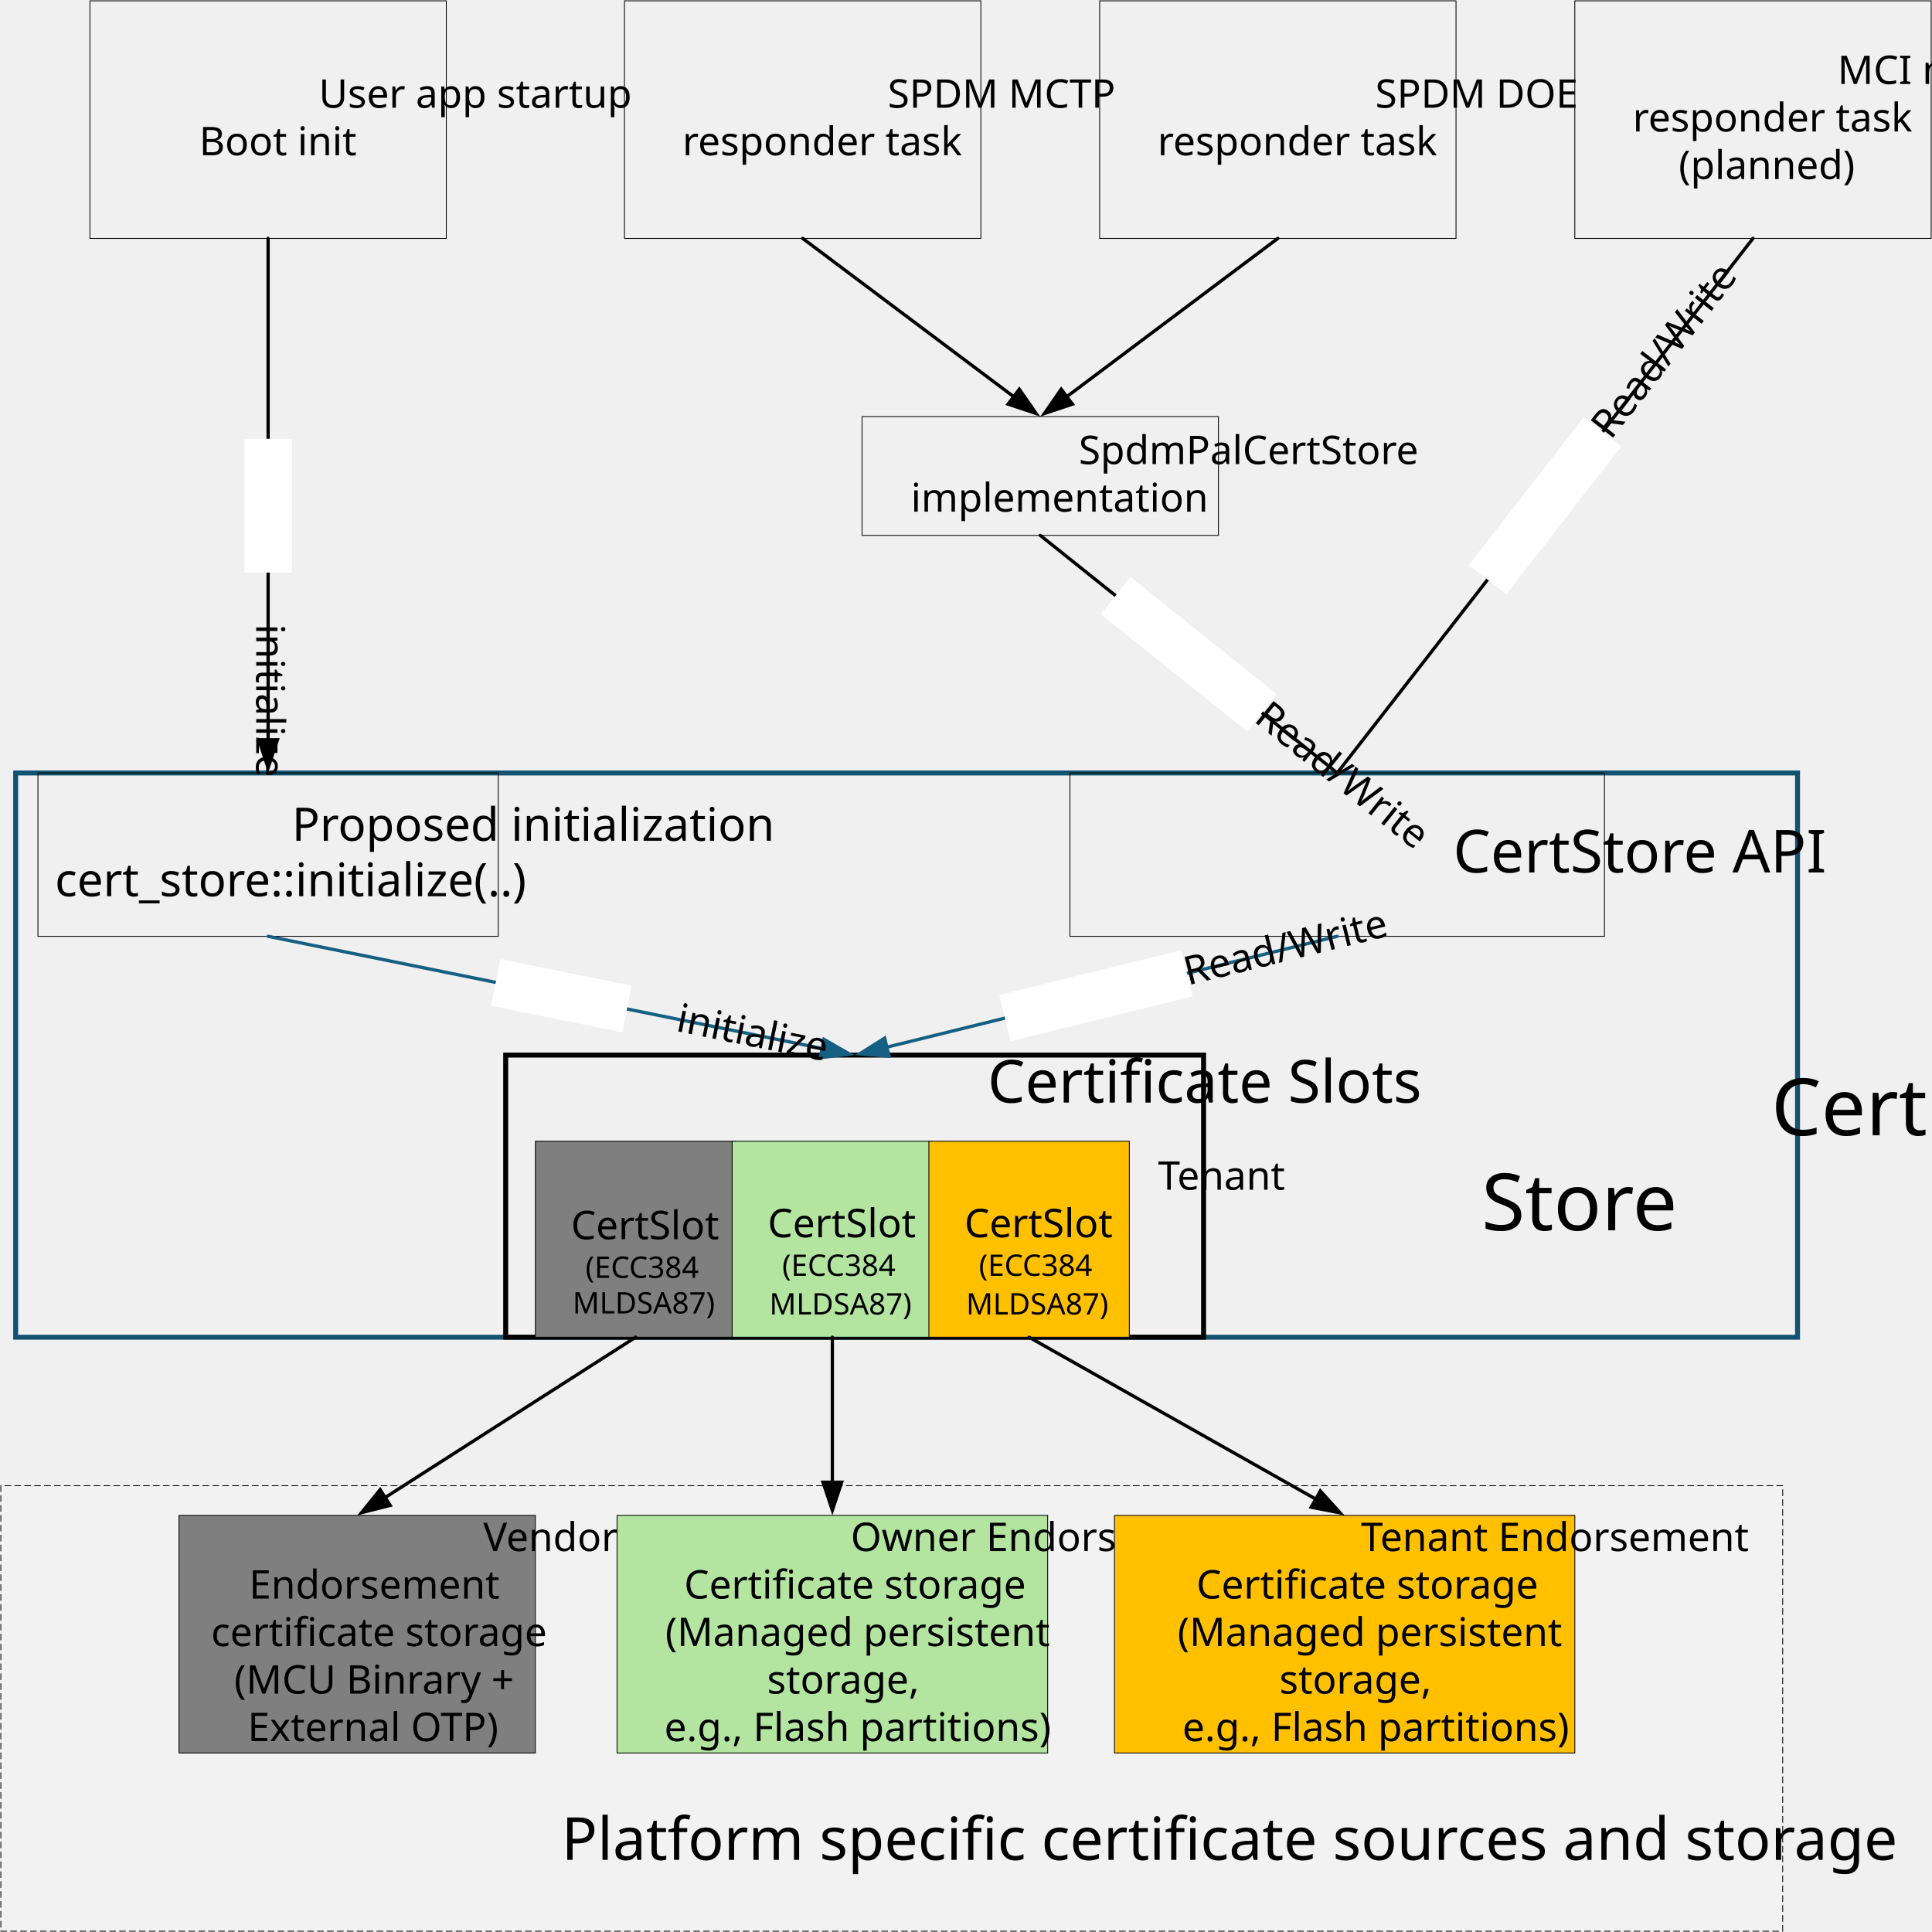
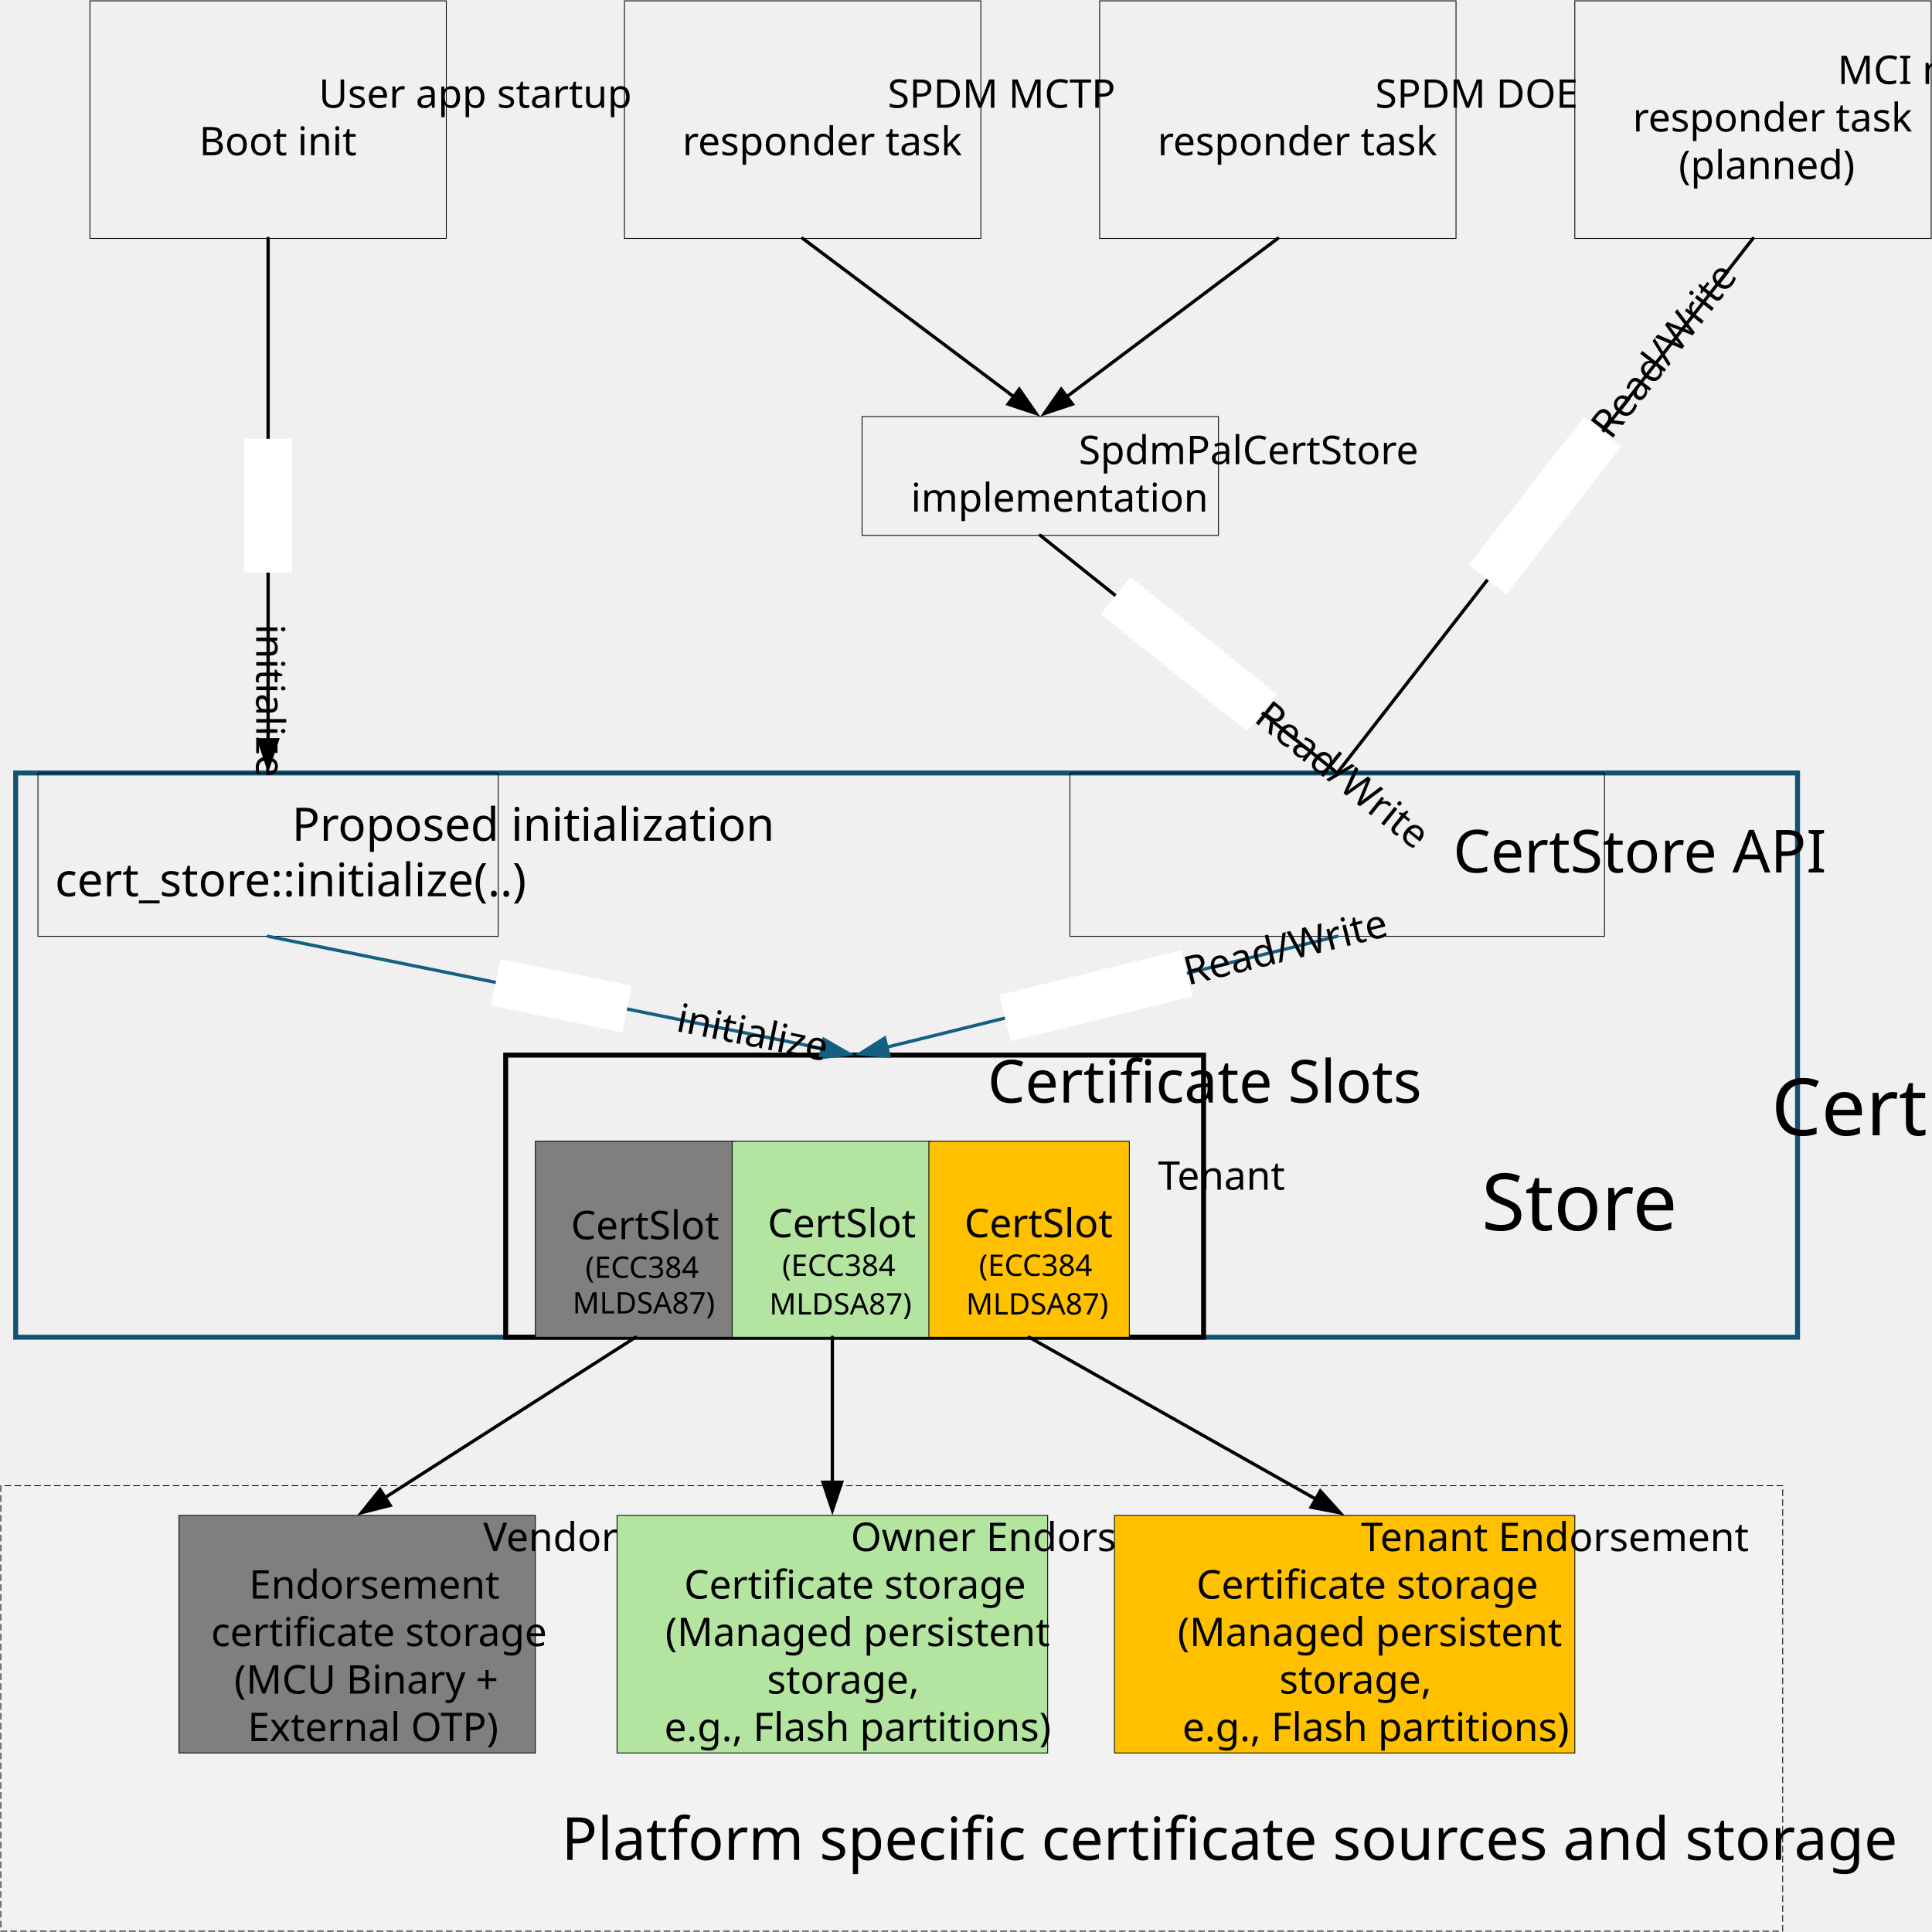
<svg xmlns="http://www.w3.org/2000/svg" xmlns:ns1="http://schemas.microsoft.com/visio/2003/SVGExtensions/" xmlns:xlink="http://www.w3.org/1999/xlink" width="8.132in" height="8.132in" viewBox="0 0 585.5 585.5" xml:space="preserve" color-interpolation-filters="sRGB" class="st23">
  <ns1:documentProperties ns1:langID="1033" ns1:viewMarkup="false" />
  <style type="text/css">
	
		.st1 {fill:#f2f2f2;stroke:#000000;stroke-dasharray:1.75,1.25;stroke-width:0.25}
		.st2 {fill:none;stroke:#000000;stroke-width:0.25}
		.st3 {fill:#000000;font-family:Calibri;font-size:1em}
		.st4 {font-size:1em}
		.st5 {fill:none;stroke:#115371;stroke-width:1.5}
		.st6 {fill:none;stroke:#000000;stroke-width:1.5}
		.st7 {marker-end:url(#mrkr13-32);stroke:#000000;stroke-linecap:round;stroke-linejoin:round;stroke-width:1}
		.st8 {fill:#000000;fill-opacity:1;stroke:#000000;stroke-opacity:1;stroke-width:0.284}
		.st9 {stroke:#000000;stroke-linecap:round;stroke-linejoin:round;stroke-width:1}
		.st10 {fill:#ffffff;stroke:none;stroke-linecap:butt;stroke-width:7.2}
		.st11 {fill:#ffffff;stroke:none;stroke-linecap:butt}
		.st12 {fill:#000000;font-family:Calibri;font-size:1.167em}
		.st13 {fill:#000000;font-family:Calibri;font-size:1.5em}
		.st14 {fill:#7f7f7f;stroke:#000000;stroke-width:0.25}
		.st15 {font-size:0.75em}
		.st16 {fill:#b3e5a1;stroke:#000000;stroke-width:0.25}
		.st17 {fill:#ffc000;stroke:#000000;stroke-width:0.25}
		.st18 {fill:none;stroke:none;stroke-width:0.25}
		.st19 {marker-end:url(#mrkr13-109);stroke:#156082;stroke-linecap:round;stroke-linejoin:round;stroke-width:1}
		.st20 {fill:#156082;fill-opacity:1;stroke:#156082;stroke-opacity:1;stroke-width:0.284}
		.st21 {marker-start:url(#mrkr13-117);stroke:#156082;stroke-linecap:round;stroke-linejoin:round;stroke-width:1}
		.st22 {fill:#000000;font-family:Calibri;font-size:2em}
		.st23 {fill:none;fill-rule:evenodd;font-size:12px;overflow:visible;stroke-linecap:square;stroke-miterlimit:3}
	
	</style>
  <defs id="Markers">
    <g id="lend13">
      <path d="M 3 1 L 0 0 L 3 -1 L 3 1 " style="stroke:none" />
    </g>
    <marker id="mrkr13-32" class="st8" ns1:arrowType="13" ns1:arrowSize="2" ns1:setback="10.56" refX="-10.56" orient="auto" markerUnits="strokeWidth" overflow="visible">
      <use xlink:href="#lend13" transform="scale(-3.52,-3.52) " />
    </marker>
    <marker id="mrkr13-109" class="st20" ns1:arrowType="13" ns1:arrowSize="2" ns1:setback="10.56" refX="-10.56" orient="auto" markerUnits="strokeWidth" overflow="visible">
      <use xlink:href="#lend13" transform="scale(-3.52,-3.52) " />
    </marker>
    <marker id="mrkr13-117" class="st20" ns1:arrowType="13" ns1:arrowSize="2" ns1:setback="10.2" refX="10.2" orient="auto" markerUnits="strokeWidth" overflow="visible">
      <use xlink:href="#lend13" transform="scale(3.52) " />
    </marker>
  </defs>
  <g ns1:mID="0" ns1:index="1" ns1:groupContext="foregroundPage">
    <ns1:pageProperties ns1:drawingScale="1" ns1:pageScale="1" ns1:drawingUnits="0" ns1:shadowOffsetX="9" ns1:shadowOffsetY="-9" />
    <g id="shape1001-1" ns1:mID="1001" ns1:groupContext="shape" transform="translate(0.25,-0.25)">
      <ns1:userDefs>
        <ns1:ud ns1:nameU="visVersion" ns1:val="VT0(15):26" />
      </ns1:userDefs>
      <path d="M0 585.5 L540 585.5 L540 450.5 L0 450.5 L0 585.5 Z" class="st1" />
    </g>
    <g id="shape18-3" ns1:mID="18" ns1:groupContext="shape" transform="translate(27.25,-513.25)">
      <ns1:userDefs>
        <ns1:ud ns1:nameU="visVersion" ns1:val="VT0(15):26" />
      </ns1:userDefs>
      <ns1:textBlock ns1:margins="rect(4,4,4,4)" />
      <ns1:textRect cx="54" cy="549.5" width="108" height="72" />
      <rect x="0" y="513.5" width="108" height="72" class="st2" />
      <text x="13.2" y="545.9" class="st3" ns1:langID="1033">
        <ns1:paragraph ns1:horizAlign="1" />
        <ns1:tabList />User app startup<ns1:newlineChar />
        <tspan x="33.13" dy="1.2em" class="st4">Boot init</tspan>
      </text>
    </g>
    <g id="shape19-7" ns1:mID="19" ns1:groupContext="shape" transform="translate(189.25,-513.25)">
      <ns1:userDefs>
        <ns1:ud ns1:nameU="visVersion" ns1:val="VT0(15):26" />
      </ns1:userDefs>
      <ns1:textBlock ns1:margins="rect(4,4,4,4)" />
      <ns1:textRect cx="54" cy="549.5" width="108" height="72" />
      <rect x="0" y="513.5" width="108" height="72" class="st2" />
      <text x="23.61" y="545.9" class="st3" ns1:langID="1033">
        <ns1:paragraph ns1:horizAlign="1" />
        <ns1:tabList />SPDM MCTP <tspan x="17.56" dy="1.2em" class="st4">responder task</tspan>
      </text>
    </g>
    <g id="shape20-11" ns1:mID="20" ns1:groupContext="shape" transform="translate(333.25,-513.25)">
      <ns1:userDefs>
        <ns1:ud ns1:nameU="visVersion" ns1:val="VT0(15):26" />
      </ns1:userDefs>
      <ns1:textBlock ns1:margins="rect(4,4,4,4)" />
      <ns1:textRect cx="54" cy="549.5" width="108" height="72" />
      <rect x="0" y="513.5" width="108" height="72" class="st2" />
      <text x="27.37" y="545.9" class="st3" ns1:langID="1033">
        <ns1:paragraph ns1:horizAlign="1" />
        <ns1:tabList />SPDM DOE <tspan x="17.56" dy="1.2em" class="st4">responder task</tspan>
      </text>
    </g>
    <g id="shape21-15" ns1:mID="21" ns1:groupContext="shape" transform="translate(477.25,-513.25)">
      <ns1:userDefs>
        <ns1:ud ns1:nameU="visVersion" ns1:val="VT0(15):26" />
      </ns1:userDefs>
      <ns1:textBlock ns1:margins="rect(4,4,4,4)" />
      <ns1:textRect cx="54" cy="549.5" width="108" height="72" />
      <rect x="0" y="513.5" width="108" height="72" class="st2" />
      <text x="23.47" y="538.7" class="st3" ns1:langID="1033">
        <ns1:paragraph ns1:horizAlign="1" />
        <ns1:tabList />MCI mailbox <tspan x="17.56" dy="1.2em" class="st4">responder task</tspan>
        <tspan x="31.48" dy="1.2em" class="st4">(planned)</tspan>
      </text>
    </g>
    <g id="shape22-19" ns1:mID="22" ns1:groupContext="shape" transform="translate(4.75,-180.25)">
      <ns1:userDefs>
        <ns1:ud ns1:nameU="visVersion" ns1:val="VT0(15):26" />
      </ns1:userDefs>
      <rect x="0" y="414.5" width="540" height="171" class="st5" />
    </g>
    <g id="shape63-21" ns1:mID="63" ns1:groupContext="shape" transform="translate(153.25,-180.25)">
      <ns1:userDefs>
        <ns1:ud ns1:nameU="visVersion" ns1:val="VT0(15):26" />
      </ns1:userDefs>
      <rect x="0" y="500" width="211.5" height="85.5" class="st6" />
    </g>
    <g id="shape23-23" ns1:mID="23" ns1:groupContext="shape" transform="translate(261.25,-423.25)">
      <ns1:userDefs>
        <ns1:ud ns1:nameU="visVersion" ns1:val="VT0(15):26" />
      </ns1:userDefs>
      <ns1:textBlock ns1:margins="rect(4,4,4,4)" />
      <ns1:textRect cx="54" cy="567.5" width="108" height="36" />
      <rect x="0" y="549.5" width="108" height="36" class="st2" />
      <text x="9.5" y="563.9" class="st3" ns1:langID="1033">
        <ns1:paragraph ns1:horizAlign="1" />
        <ns1:tabList />SpdmPalCertStore <tspan x="14.8" dy="1.2em" class="st4">implementation</tspan>
      </text>
    </g>
    <g id="shape25-27" ns1:mID="25" ns1:groupContext="shape" transform="translate(594.55,-396.15) rotate(36.8699)">
      <path d="M0 585.5 L79.44 585.5" class="st7" />
    </g>
    <g id="shape26-33" ns1:mID="26" ns1:groupContext="shape" transform="translate(738.55,540.65) rotate(143.13)">
      <path d="M0 585.5 L79.44 585.5" class="st7" />
    </g>
    <g id="shape27-38" ns1:mID="27" ns1:groupContext="shape" transform="translate(-56.9157,-125.212) rotate(-52.125)">
      <ns1:textBlock ns1:margins="rect(4,4,4,4)" />
      <ns1:textRect cx="102.616" cy="585.5" width="205.24" height="0" />
      <path d="M0 585.5 L205.23 585.5" class="st9" />
      <rect ns1:rectContext="textBkgnd" x="74.227" y="578.3" width="56.778" height="14.4" class="st10" />
      <text x="74.23" y="589.1" class="st3" ns1:langID="1033">
        <ns1:paragraph ns1:horizAlign="1" />
        <ns1:tabList />Read/Write</text>
    </g>
    <g id="shape28-43" ns1:mID="28" ns1:groupContext="shape" transform="translate(681.009,-294.949) rotate(38.6598)">
      <ns1:textBlock ns1:margins="rect(4,4,4,4)" />
      <ns1:textRect cx="57.628" cy="585.5" width="115.26" height="0" />
      <path d="M0 585.5 L115.26 585.5" class="st9" />
      <rect ns1:rectContext="textBkgnd" x="29.239" y="578.3" width="56.778" height="14.4" class="st11" />
      <text x="29.24" y="589.1" class="st3" ns1:langID="1033">
        <ns1:paragraph ns1:horizAlign="1" />
        <ns1:tabList />Read/Write</text>
    </g>
    <g id="shape29-48" ns1:mID="29" ns1:groupContext="shape" transform="translate(666.75,72.25) rotate(90)">
      <ns1:textBlock ns1:margins="rect(4,4,4,4)" />
      <ns1:textRect cx="81" cy="585.5" width="162" height="0" />
      <path d="M0 585.5 L151.44 585.5" class="st7" />
      <rect ns1:rectContext="textBkgnd" x="60.723" y="578.3" width="40.554" height="14.4" class="st11" />
      <text x="60.72" y="589.1" class="st3" ns1:langID="1033">
        <ns1:paragraph ns1:horizAlign="1" />
        <ns1:tabList />initialize</text>
    </g>
    <g id="shape30-55" ns1:mID="30" ns1:groupContext="shape" transform="translate(11.5,-301.75)">
      <ns1:userDefs>
        <ns1:ud ns1:nameU="visVersion" ns1:val="VT0(15):26" />
      </ns1:userDefs>
      <ns1:textBlock ns1:margins="rect(4,4,4,4)" />
      <ns1:textRect cx="69.75" cy="560.75" width="139.51" height="49.5" />
      <rect x="0" y="536" width="139.5" height="49.5" class="st2" />
      <text x="11.44" y="556.55" class="st12" ns1:langID="1033">
        <ns1:paragraph ns1:horizAlign="1" />
        <ns1:tabList />Proposed initialization<ns1:newlineChar />
        <tspan x="5.16" dy="1.2em" class="st4">cert_store::initialize(..)</tspan>
      </text>
    </g>
    <g id="shape31-59" ns1:mID="31" ns1:groupContext="shape" transform="translate(324.25,-301.75)">
      <ns1:userDefs>
        <ns1:ud ns1:nameU="visVersion" ns1:val="VT0(15):26" />
      </ns1:userDefs>
      <ns1:textBlock ns1:margins="rect(4,4,4,4)" />
      <ns1:textRect cx="81" cy="560.75" width="162" height="49.5" />
      <rect x="0" y="536" width="162" height="49.5" class="st2" />
      <text x="31.9" y="566.15" class="st13" ns1:langID="1033">
        <ns1:paragraph ns1:horizAlign="1" />
        <ns1:tabList />CertStore API</text>
    </g>
    <g id="shape32-62" ns1:mID="32" ns1:groupContext="shape" transform="translate(54.25,-54.25)">
      <ns1:userDefs>
        <ns1:ud ns1:nameU="visVersion" ns1:val="VT0(15):26" />
      </ns1:userDefs>
      <ns1:textBlock ns1:margins="rect(4,4,4,4)" />
      <ns1:textRect cx="54" cy="549.5" width="108" height="72" />
      <rect x="0" y="513.5" width="108" height="72" class="st14" />
      <text x="36.05" y="524.3" class="st3" ns1:langID="1033">
        <ns1:paragraph ns1:horizAlign="1" />
        <ns1:tabList />Vendor <tspan x="21.24" dy="1.2em" class="st4">Endorsement </tspan>
        <tspan x="9.73" dy="1.2em" class="st4">certificate storage<ns1:newlineChar />
        </tspan>
-         <tspan x="16.73" dy="1.2em" class="st4">(MCU Binrary + </tspan>
+         <tspan x="16.73" dy="1.2em" class="st4">(MCU Binary + </tspan>
        <tspan x="20.81" dy="1.2em" class="st4">External OTP)</tspan>
      </text>
    </g>
    <g id="shape33-69" ns1:mID="33" ns1:groupContext="shape" transform="translate(162.25,-180.25)">
      <ns1:userDefs>
        <ns1:ud ns1:nameU="visVersion" ns1:val="VT0(15):26" />
      </ns1:userDefs>
      <ns1:textBlock ns1:margins="rect(4,4,4,4)" />
      <ns1:textRect cx="30.375" cy="555.8" width="60.75" height="59.4" />
      <rect x="0" y="526.1" width="60.75" height="59.4" class="st14" />
      <text x="12.42" y="541.4" class="st3" ns1:langID="1033">
        <ns1:paragraph ns1:horizAlign="1" />
        <ns1:tabList />Vendor <ns1:newlineChar />
        <ns1:paragraph ns1:horizAlign="1" />
        <tspan x="10.78" dy="1.2em" class="st4">CertSlot<ns1:newlineChar />
        </tspan>
        <tspan x="15.17" dy="1.3em" class="st15">(ECC384<ns1:newlineChar />
        </tspan>
        <tspan x="11.27" dy="1.2em" class="st15">MLDSA87)</tspan>
      </text>
    </g>
    <g id="shape34-75" ns1:mID="34" ns1:groupContext="shape" transform="translate(221.875,-180.25)">
      <ns1:userDefs>
        <ns1:ud ns1:nameU="visVersion" ns1:val="VT0(15):26" />
      </ns1:userDefs>
      <ns1:textBlock ns1:margins="rect(4,4,4,4)" />
      <ns1:textRect cx="30.375" cy="555.8" width="60.75" height="59.4" />
      <rect x="0" y="526.1" width="60.75" height="59.4" class="st16" />
      <text x="13.88" y="540.8" class="st3" ns1:langID="1033">
        <ns1:paragraph ns1:horizAlign="1" />
        <ns1:tabList />Owner <tspan x="10.78" dy="1.2em" class="st4">CertSlot<ns1:newlineChar />
        </tspan>
        <tspan x="15.17" dy="1.3em" class="st15">(ECC384<ns1:newlineChar />
          <ns1:paragraph ns1:horizAlign="1" />
        </tspan>
        <tspan x="11.27" dy="1.3em" class="st15">MLDSA87)</tspan>
      </text>
    </g>
    <g id="shape35-81" ns1:mID="35" ns1:groupContext="shape" transform="translate(281.5,-180.25)">
      <ns1:userDefs>
        <ns1:ud ns1:nameU="visVersion" ns1:val="VT0(15):26" />
      </ns1:userDefs>
      <ns1:textBlock ns1:margins="rect(4,4,4,4)" />
      <ns1:textRect cx="30.375" cy="555.8" width="60.75" height="59.4" />
      <rect x="0" y="526.1" width="60.75" height="59.4" class="st17" />
      <text x="13.28" y="540.8" class="st3" ns1:langID="1033">
        <ns1:paragraph ns1:horizAlign="1" />
        <ns1:tabList />Tenant <tspan x="10.78" dy="1.2em" class="st4">CertSlot<ns1:newlineChar />
        </tspan>
        <tspan x="15.17" dy="1.3em" class="st15">(ECC384<ns1:newlineChar />
        </tspan>
        <tspan x="11.27" dy="1.3em" class="st15">MLDSA87)</tspan>
      </text>
    </g>
    <g id="shape60-87" ns1:mID="60" ns1:groupContext="shape" transform="translate(187,-54.25)">
      <ns1:userDefs>
        <ns1:ud ns1:nameU="visVersion" ns1:val="VT0(15):26" />
      </ns1:userDefs>
      <ns1:textBlock ns1:margins="rect(4,4,4,4)" />
      <ns1:textRect cx="65.25" cy="549.5" width="130.51" height="72" />
      <rect x="0" y="513.5" width="130.5" height="72" class="st16" />
      <text x="14.64" y="524.3" class="st3" ns1:langID="1033">
        <ns1:paragraph ns1:horizAlign="1" />
        <ns1:tabList />Owner Endorsement <tspan x="20.32" dy="1.2em" class="st4">Certificate storage<ns1:newlineChar />
        </tspan>
        <tspan x="14.62" dy="1.2em" class="st4">(Managed persistent </tspan>
        <tspan x="45.46" dy="1.2em" class="st4">storage, <ns1:newlineChar />
        </tspan>
        <tspan x="14.32" dy="1.2em" class="st4">e.g., Flash partitions)</tspan>
      </text>
    </g>
    <g id="shape61-94" ns1:mID="61" ns1:groupContext="shape" transform="translate(337.75,-54.25)">
      <ns1:userDefs>
        <ns1:ud ns1:nameU="visVersion" ns1:val="VT0(15):26" />
      </ns1:userDefs>
      <ns1:textBlock ns1:margins="rect(4,4,4,4)" />
      <ns1:textRect cx="69.75" cy="549.5" width="139.51" height="72" />
      <rect x="0" y="513.5" width="139.5" height="72" class="st17" />
      <text x="18.53" y="524.3" class="st3" ns1:langID="1033">
        <ns1:paragraph ns1:horizAlign="1" />
        <ns1:tabList />Tenant Endorsement <tspan x="24.82" dy="1.2em" class="st4">Certificate storage<ns1:newlineChar />
        </tspan>
        <tspan x="19.12" dy="1.2em" class="st4">(Managed persistent </tspan>
        <tspan x="49.96" dy="1.2em" class="st4">storage,<ns1:newlineChar />
        </tspan>
        <tspan x="17.46" dy="1.2em" class="st4"> </tspan>e.g., Flash partitions)</text>
    </g>
    <g id="shape64-101" ns1:mID="64" ns1:groupContext="shape" transform="translate(202.75,-252.25)">
      <ns1:textBlock ns1:margins="rect(4,4,4,4)" />
      <ns1:textRect cx="69.75" cy="581" width="139.51" height="9" />
      <rect x="0" y="576.5" width="139.5" height="9" class="st18" />
      <text x="12.32" y="586.4" class="st13" ns1:langID="1033">
        <ns1:paragraph ns1:horizAlign="1" />
        <ns1:tabList />Certificate Slots</text>
    </g>
    <g id="shape71-104" ns1:mID="71" ns1:groupContext="shape" transform="translate(197.473,-290.099) rotate(11.4493)">
      <ns1:textBlock ns1:margins="rect(4,4,4,4)" />
      <ns1:textRect cx="90.68" cy="585.5" width="181.36" height="0" />
      <path d="M0 585.5 L170.8 585.5" class="st19" />
      <rect ns1:rectContext="textBkgnd" x="70.403" y="578.3" width="40.554" height="14.4" class="st10" />
      <text x="70.4" y="589.1" class="st3" ns1:langID="1033">
        <ns1:paragraph ns1:horizAlign="1" />
        <ns1:tabList />initialize</text>
    </g>
    <g id="shape73-112" ns1:mID="73" ns1:groupContext="shape" transform="translate(119.054,-248.779) rotate(-13.8287)">
      <ns1:textBlock ns1:margins="rect(4,4,4,4)" />
      <ns1:textRect cx="75.308" cy="585.5" width="150.62" height="0" />
      <path d="M10.2 585.5 L10.56 585.5 L150.62 585.5" class="st21" />
      <rect ns1:rectContext="textBkgnd" x="46.919" y="578.3" width="56.778" height="14.4" class="st10" />
      <text x="46.92" y="589.1" class="st3" ns1:langID="1033">
        <ns1:paragraph ns1:horizAlign="1" />
        <ns1:tabList />Read/Write</text>
    </g>
    <g id="shape74-120" ns1:mID="74" ns1:groupContext="shape" transform="translate(508.241,898.4) rotate(147.381)">
      <path d="M0 585.5 L89.62 585.5" class="st7" />
    </g>
    <g id="shape75-125" ns1:mID="75" ns1:groupContext="shape" transform="translate(837.75,405.25) rotate(90)">
      <path d="M0 585.5 L43.44 585.5" class="st7" />
    </g>
    <g id="shape76-130" ns1:mID="76" ns1:groupContext="shape" transform="translate(599.777,-104.576) rotate(29.4537)">
      <path d="M0 585.5 L99.26 585.5" class="st7" />
    </g>
    <g id="shape1000-135" ns1:mID="1000" ns1:groupContext="shape" transform="translate(405.25,-184.75)">
      <ns1:textBlock ns1:margins="rect(4,4,4,4)" />
      <ns1:textRect cx="69.75" cy="536" width="139.51" height="99" />
      <rect x="0" y="486.5" width="139.5" height="99" class="st18" />
      <text x="19.2" y="528.8" class="st22" ns1:langID="1033">
        <ns1:paragraph ns1:horizAlign="1" />
        <ns1:tabList />Certificate <tspan x="43.73" dy="1.2em" class="st4">Store</tspan>
      </text>
    </g>
    <g id="shape1002-139" ns1:mID="1002" ns1:groupContext="shape" transform="translate(81.25,-9.25)">
      <ns1:textBlock ns1:margins="rect(4,4,4,4)" />
      <ns1:textRect cx="180" cy="567.5" width="360" height="36" />
      <rect x="0" y="549.5" width="360" height="36" class="st18" />
      <text x="4.68" y="572.9" class="st13" ns1:langID="1033">
        <ns1:paragraph ns1:horizAlign="1" />
        <ns1:tabList />Platform specific certificate sources and storage</text>
    </g>
  </g>
</svg>
